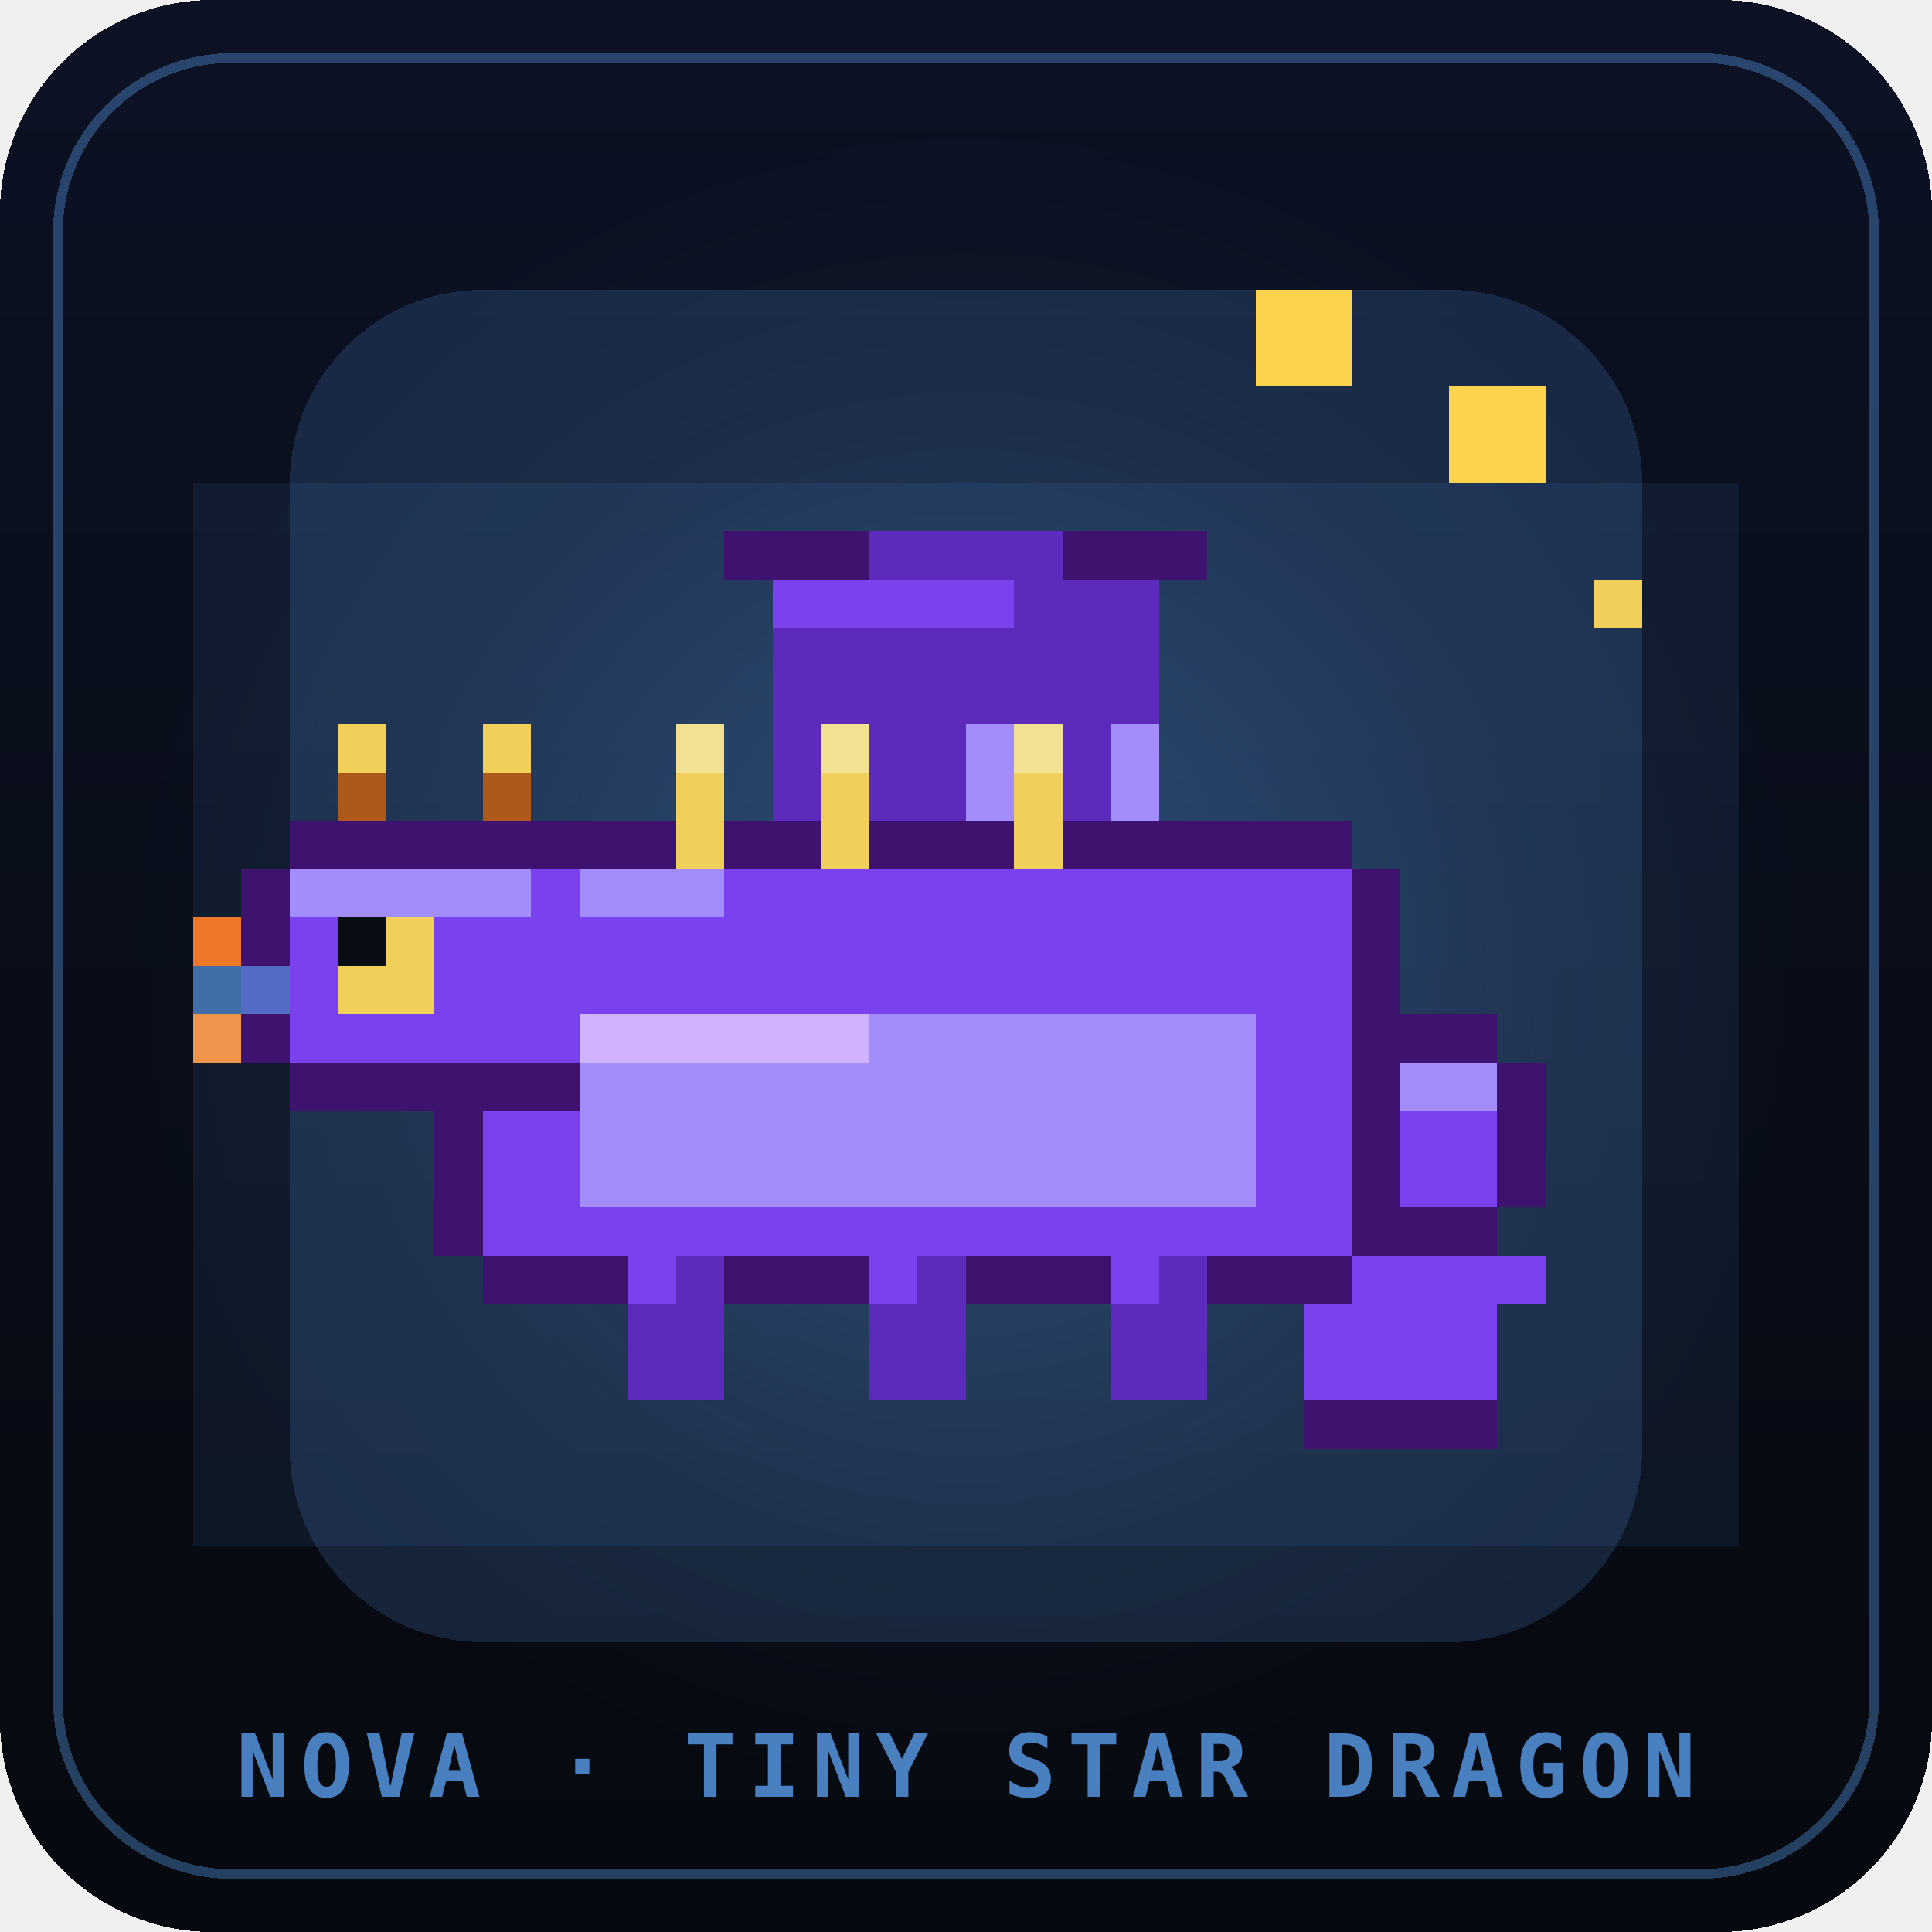
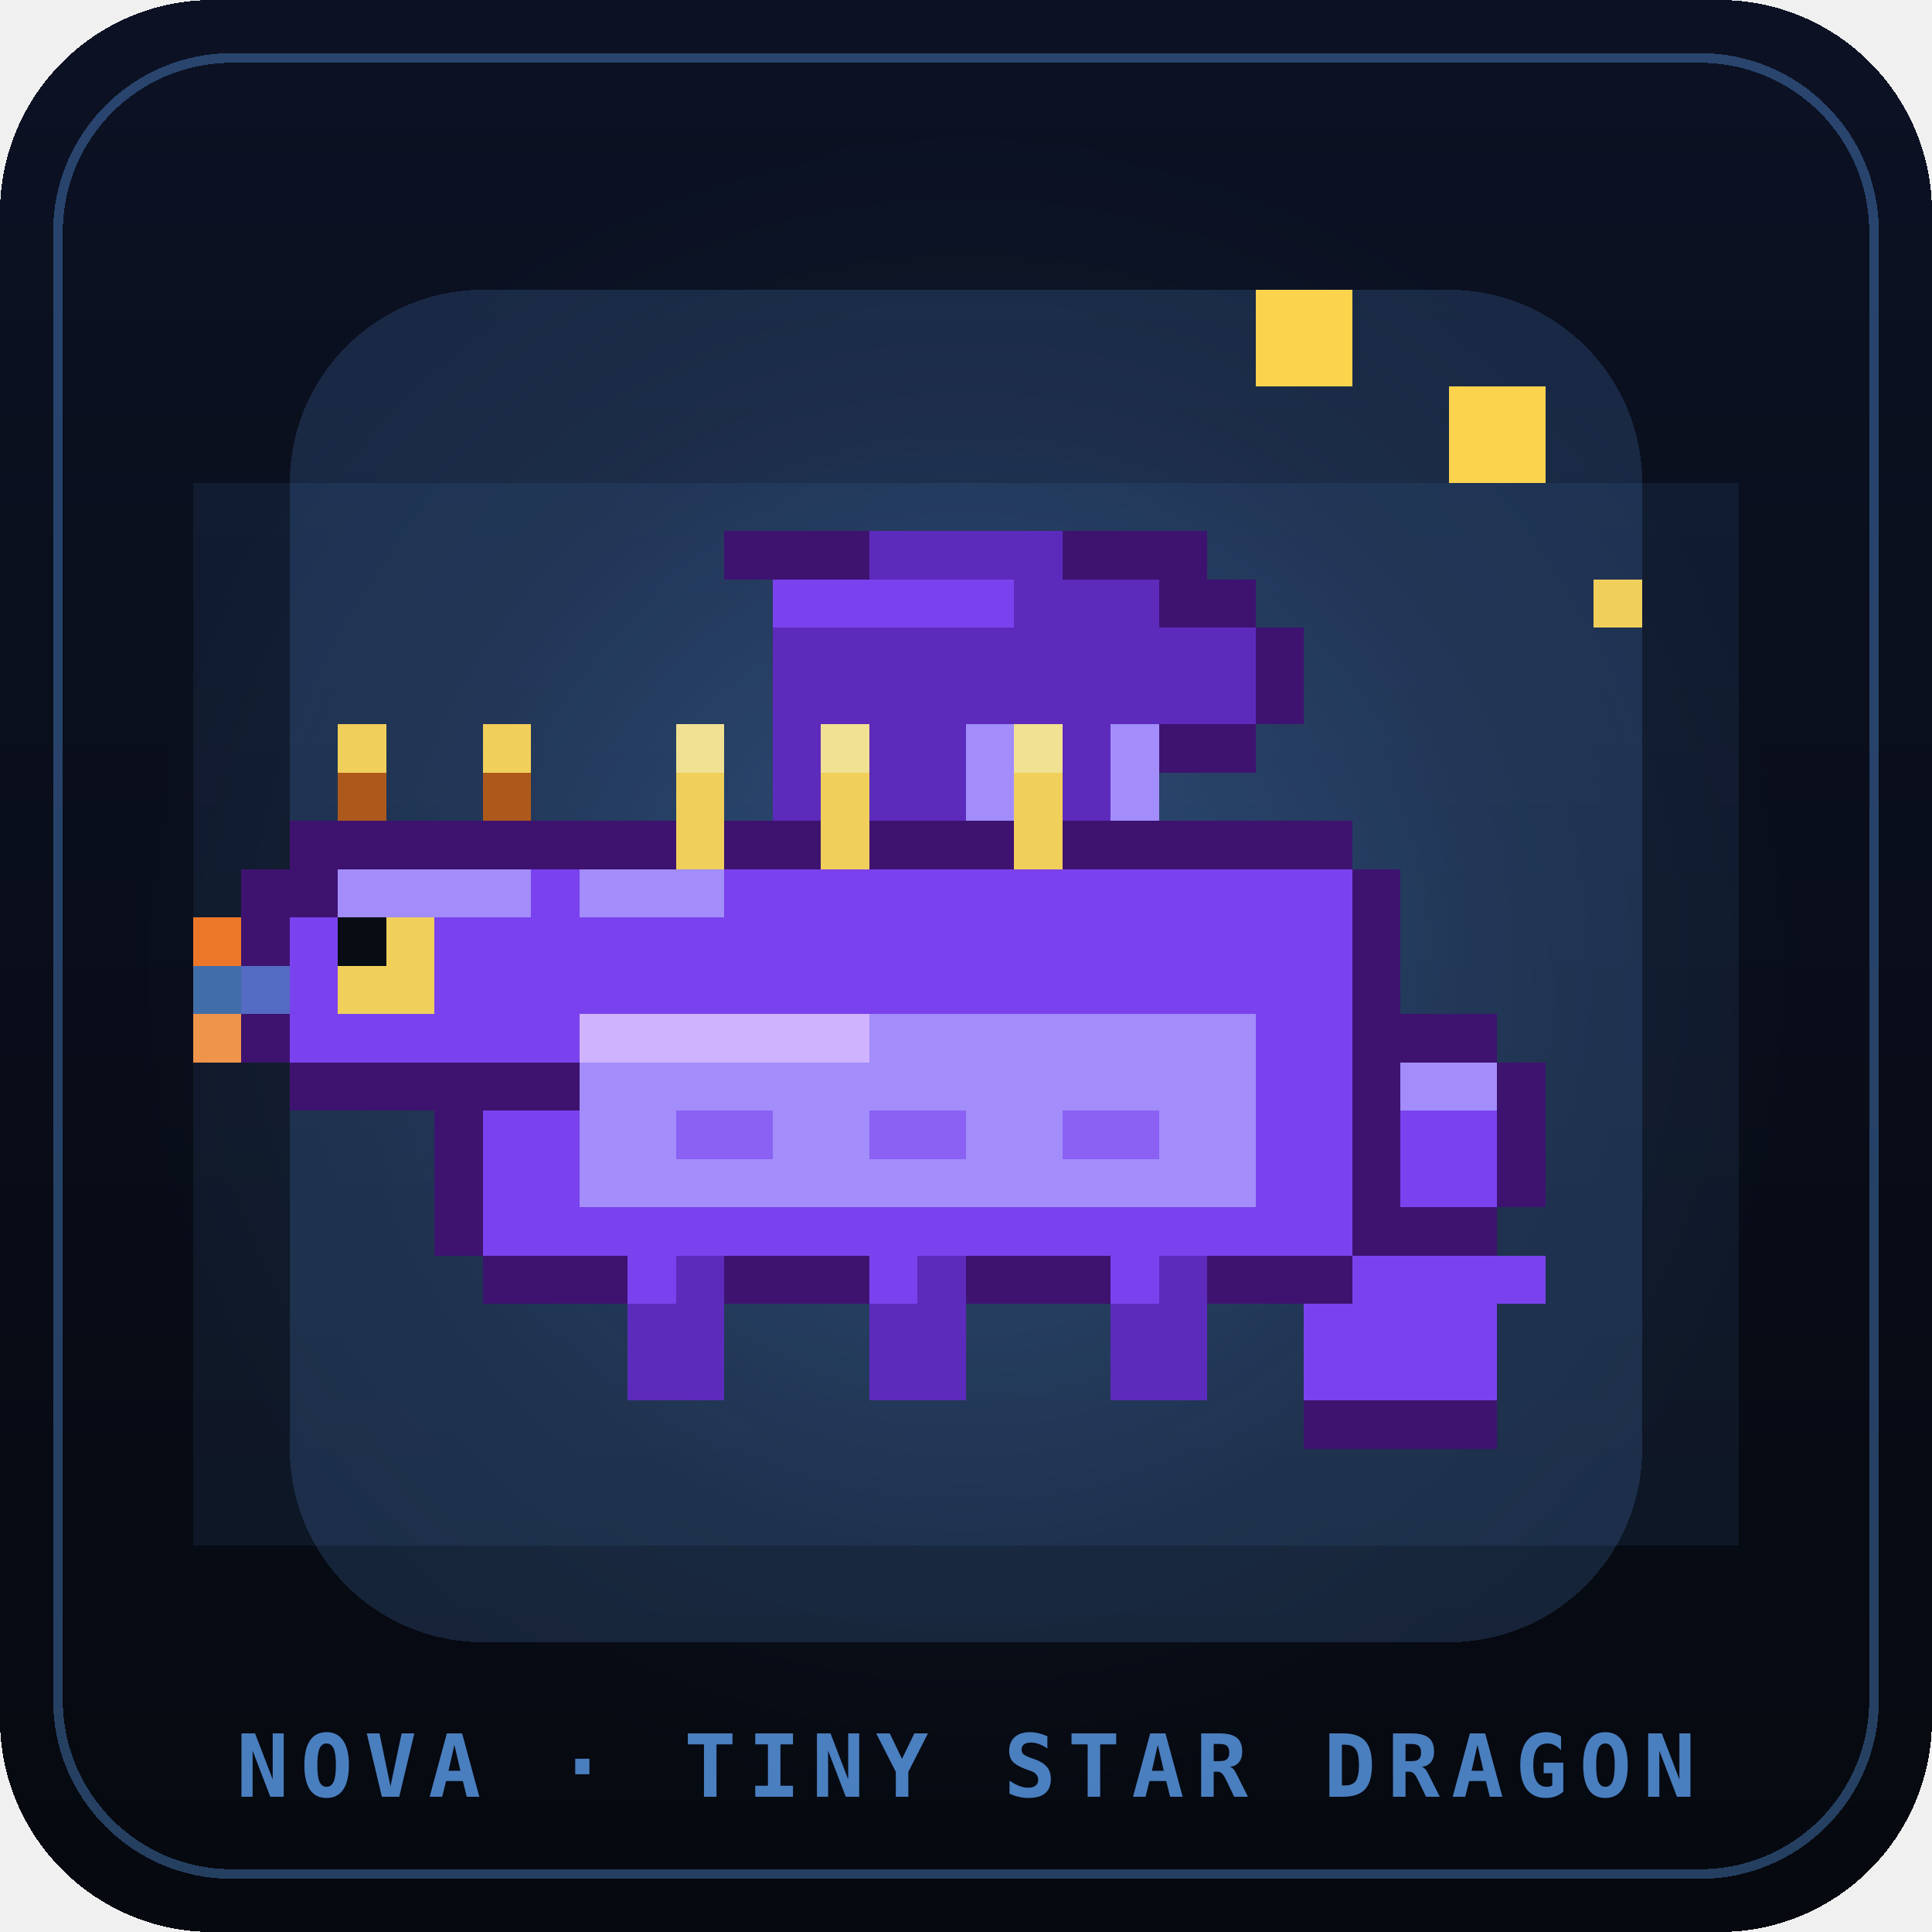
<svg xmlns="http://www.w3.org/2000/svg" viewBox="0 0 200 200" width="200" height="200" shape-rendering="crispEdges" role="img" aria-label="NOVA · Tiny Star Dragon mascot">
  <defs>
    <linearGradient id="bg" x1="0" y1="0" x2="0" y2="1">
      <stop offset="0%" stop-color="#0c1224" />
      <stop offset="100%" stop-color="#06090f" />
    </linearGradient>
    <radialGradient id="halo" cx="50%" cy="50%" r="50%">
      <stop offset="0%" stop-color="#60a5fa" stop-opacity=".25" />
      <stop offset="70%" stop-color="#60a5fa" stop-opacity=".03" />
      <stop offset="100%" stop-color="#60a5fa" stop-opacity="0" />
    </radialGradient>
  </defs>
  <rect width="200" height="200" rx="22" fill="url(#bg)" />
  <rect x="6" y="6" width="188" height="188" rx="18" fill="none" stroke="#60a5fa" stroke-opacity=".35" />
  <circle cx="100" cy="100" r="86" fill="url(#halo)" />
  <g transform="translate(20,20) scale(5)" style="color:#60a5fa">
    <rect class="halo" x="2" y="2" width="28" height="28" fill="currentColor" opacity="0.165" rx="4" />
    <g class="mascot-body">
      <rect x="22" y="17" width="5" height="1" fill="#3b0764" class="r-tail-outline" />
      <rect x="22" y="21" width="5" height="1" fill="#3b0764" class="r-tail-outline" />
      <rect x="27" y="18" width="1" height="3" fill="#3b0764" class="r-tail-outline" />
      <rect x="24" y="22" width="4" height="1" fill="#3b0764" class="r-tail-outline" />
      <rect x="23" y="25" width="4" height="1" fill="#3b0764" class="r-tail-outline" />
      <rect x="22" y="18" width="5" height="3" fill="#7c3aed" class="r-tail" />
      <rect x="24" y="22" width="4" height="1" fill="#7c3aed" class="r-tail" />
      <rect x="23" y="23" width="4" height="2" fill="#7c3aed" class="r-tail" />
      <rect x="22" y="18" width="5" height="1" fill="#a78bfa" class="r-tail-hi" />
      <rect x="6" y="13" width="18" height="1" fill="#3b0764" class="r-body-outline" />
      <rect x="6" y="22" width="18" height="1" fill="#3b0764" class="r-body-outline" />
      <rect x="5" y="14" width="1" height="8" fill="#3b0764" class="r-body-outline" />
      <rect x="24" y="14" width="1" height="8" fill="#3b0764" class="r-body-outline" />
      <rect x="6" y="14" width="18" height="8" fill="#7c3aed" class="r-body" />
      <rect x="8" y="17" width="14" height="4" fill="#a78bfa" class="r-belly" />
      <rect x="8" y="17" width="6" height="1" fill="#d8b4fe" class="r-belly-hi" />
      <rect x="6" y="14" width="5" height="1" fill="#a78bfa" class="r-body-hi" />
      <rect x="9" y="22" width="2" height="3" fill="#5b21b6" class="r-leg" />
      <rect x="14" y="22" width="2" height="3" fill="#5b21b6" class="r-leg" />
      <rect x="19" y="22" width="2" height="3" fill="#5b21b6" class="r-leg" />
      <rect x="9" y="22" width="1" height="1" fill="#7c3aed" class="r-leg-hi" />
      <rect x="14" y="22" width="1" height="1" fill="#7c3aed" class="r-leg-hi" />
      <rect x="19" y="22" width="1" height="1" fill="#7c3aed" class="r-leg-hi" />
      <rect x="11" y="7" width="10" height="1" fill="#3b0764" class="r-wing-outline" />
      <rect x="11" y="13" width="10" height="1" fill="#3b0764" class="r-wing-outline" />
      <rect x="12" y="8" width="8" height="5" fill="#5b21b6" class="r-wing" />
      <rect x="14" y="7" width="4" height="1" fill="#5b21b6" class="r-wing" />
      <rect x="12" y="8" width="5" height="1" fill="#7c3aed" class="r-wing-hi" />
      <rect x="13" y="11" width="1" height="2" fill="#a78bfa" class="r-wing-membrane" />
      <rect x="16" y="11" width="1" height="2" fill="#a78bfa" class="r-wing-membrane" />
      <rect x="19" y="11" width="1" height="2" fill="#a78bfa" class="r-wing-membrane" />
+       <rect x="20" y="9" width="2" height="2" fill="#5b21b6" class="r-wing-tip" />
+       <rect x="20" y="8" width="2" height="1" fill="#3b0764" class="r-wing-tip-outline" />
+       <rect x="22" y="9" width="1" height="2" fill="#3b0764" class="r-wing-tip-outline" />
+       <rect x="20" y="11" width="2" height="1" fill="#3b0764" class="r-wing-tip-outline" />
      <rect x="10" y="11" width="1" height="3" fill="#fcd34d" class="r-spike" />
      <rect x="10" y="11" width="1" height="1" fill="#fde68a" class="r-spike" />
      <rect x="13" y="11" width="1" height="3" fill="#fcd34d" class="r-spike" />
      <rect x="13" y="11" width="1" height="1" fill="#fde68a" class="r-spike" />
      <rect x="17" y="11" width="1" height="3" fill="#fcd34d" class="r-spike" />
      <rect x="17" y="11" width="1" height="1" fill="#fde68a" class="r-spike" />
      <rect x="2" y="13" width="6" height="1" fill="#3b0764" class="r-head-outline" />
      <rect x="2" y="18" width="6" height="1" fill="#3b0764" class="r-head-outline" />
      <rect x="1" y="14" width="1" height="4" fill="#3b0764" class="r-head-outline" />
      <rect x="2" y="14" width="6" height="4" fill="#7c3aed" class="r-head" />
      <rect x="2" y="14" width="5" height="1" fill="#a78bfa" class="r-head-hi" />
      <rect x="3" y="11" width="1" height="2" fill="#fcd34d" class="r-horn" />
      <rect x="3" y="12" width="1" height="1" fill="#b45309" class="r-horn" />
      <rect x="6" y="11" width="1" height="2" fill="#fcd34d" class="r-horn" />
      <rect x="6" y="12" width="1" height="1" fill="#b45309" class="r-horn" />
      <rect x="3" y="15" width="2" height="2" fill="#fcd34d" class="r-eye-w" />
      <rect x="3" y="15" width="1" height="1" fill="#000" class="r-eye" />
+       <rect x="2" y="14" width="1" height="1" fill="#3b0764" class="r-nostril" />
+       <rect x="10" y="19" width="2" height="1" fill="#7c3aed" class="r-belly-scale" opacity="0.6" />
+       <rect x="14" y="19" width="2" height="1" fill="#7c3aed" class="r-belly-scale" opacity="0.6" />
+       <rect x="18" y="19" width="2" height="1" fill="#7c3aed" class="r-belly-scale" opacity="0.6" />
      <rect x="0" y="16" width="2" height="1" fill="currentColor" class="r-breath" opacity="0.6" />
      <rect x="0" y="15" width="1" height="1" fill="currentColor" class="r-breath" opacity="0.4" />
+       <rect x="0" y="16" width="2" height="1" fill="#f97316" class="r-mouth-fire" opacity="0" />
+       <rect x="0" y="15" width="1" height="2" fill="#fb923c" class="r-mouth-fire" opacity="0" />
+       <rect x="0" y="17" width="1" height="1" fill="#fcd34d" class="r-mouth-fire" opacity="0" />
+       <rect x="24" y="3" width="1" height="1" fill="#fff" class="r-sparkle" opacity="0" />
+       <rect x="30" y="5" width="1" height="1" fill="#fff" class="r-sparkle" opacity="0" />
+       <rect x="28" y="11" width="1" height="1" fill="#fff" class="r-sparkle" opacity="0" />
+       <rect x="1" y="7" width="1" height="1" fill="#fff" class="r-sparkle" opacity="0" />
    </g>
    <g class="mascot-evo">
      <rect x="26" y="4" width="2" height="2" fill="#fcd34d" class="r-star" />
      <rect x="22" y="2" width="2" height="2" fill="#fcd34d" class="r-star" />
      <rect x="29" y="8" width="1" height="1" fill="#fcd34d" class="r-star" />
      <rect x="0" y="15" width="1" height="1" fill="#f97316" class="r-fire" />
      <rect x="0" y="17" width="1" height="1" fill="#fb923c" class="r-fire" />
      <rect x="0" y="6" width="32" height="22" fill="currentColor" class="r-orbit" opacity="0.08" />
    </g>
  </g>
  <text x="100" y="186" text-anchor="middle" font-family="JetBrains Mono, ui-monospace, monospace" font-weight="700" font-size="9" fill="#60a5fa" opacity=".75" letter-spacing="1.2">
    NOVA · TINY STAR DRAGON
  </text>
</svg>
